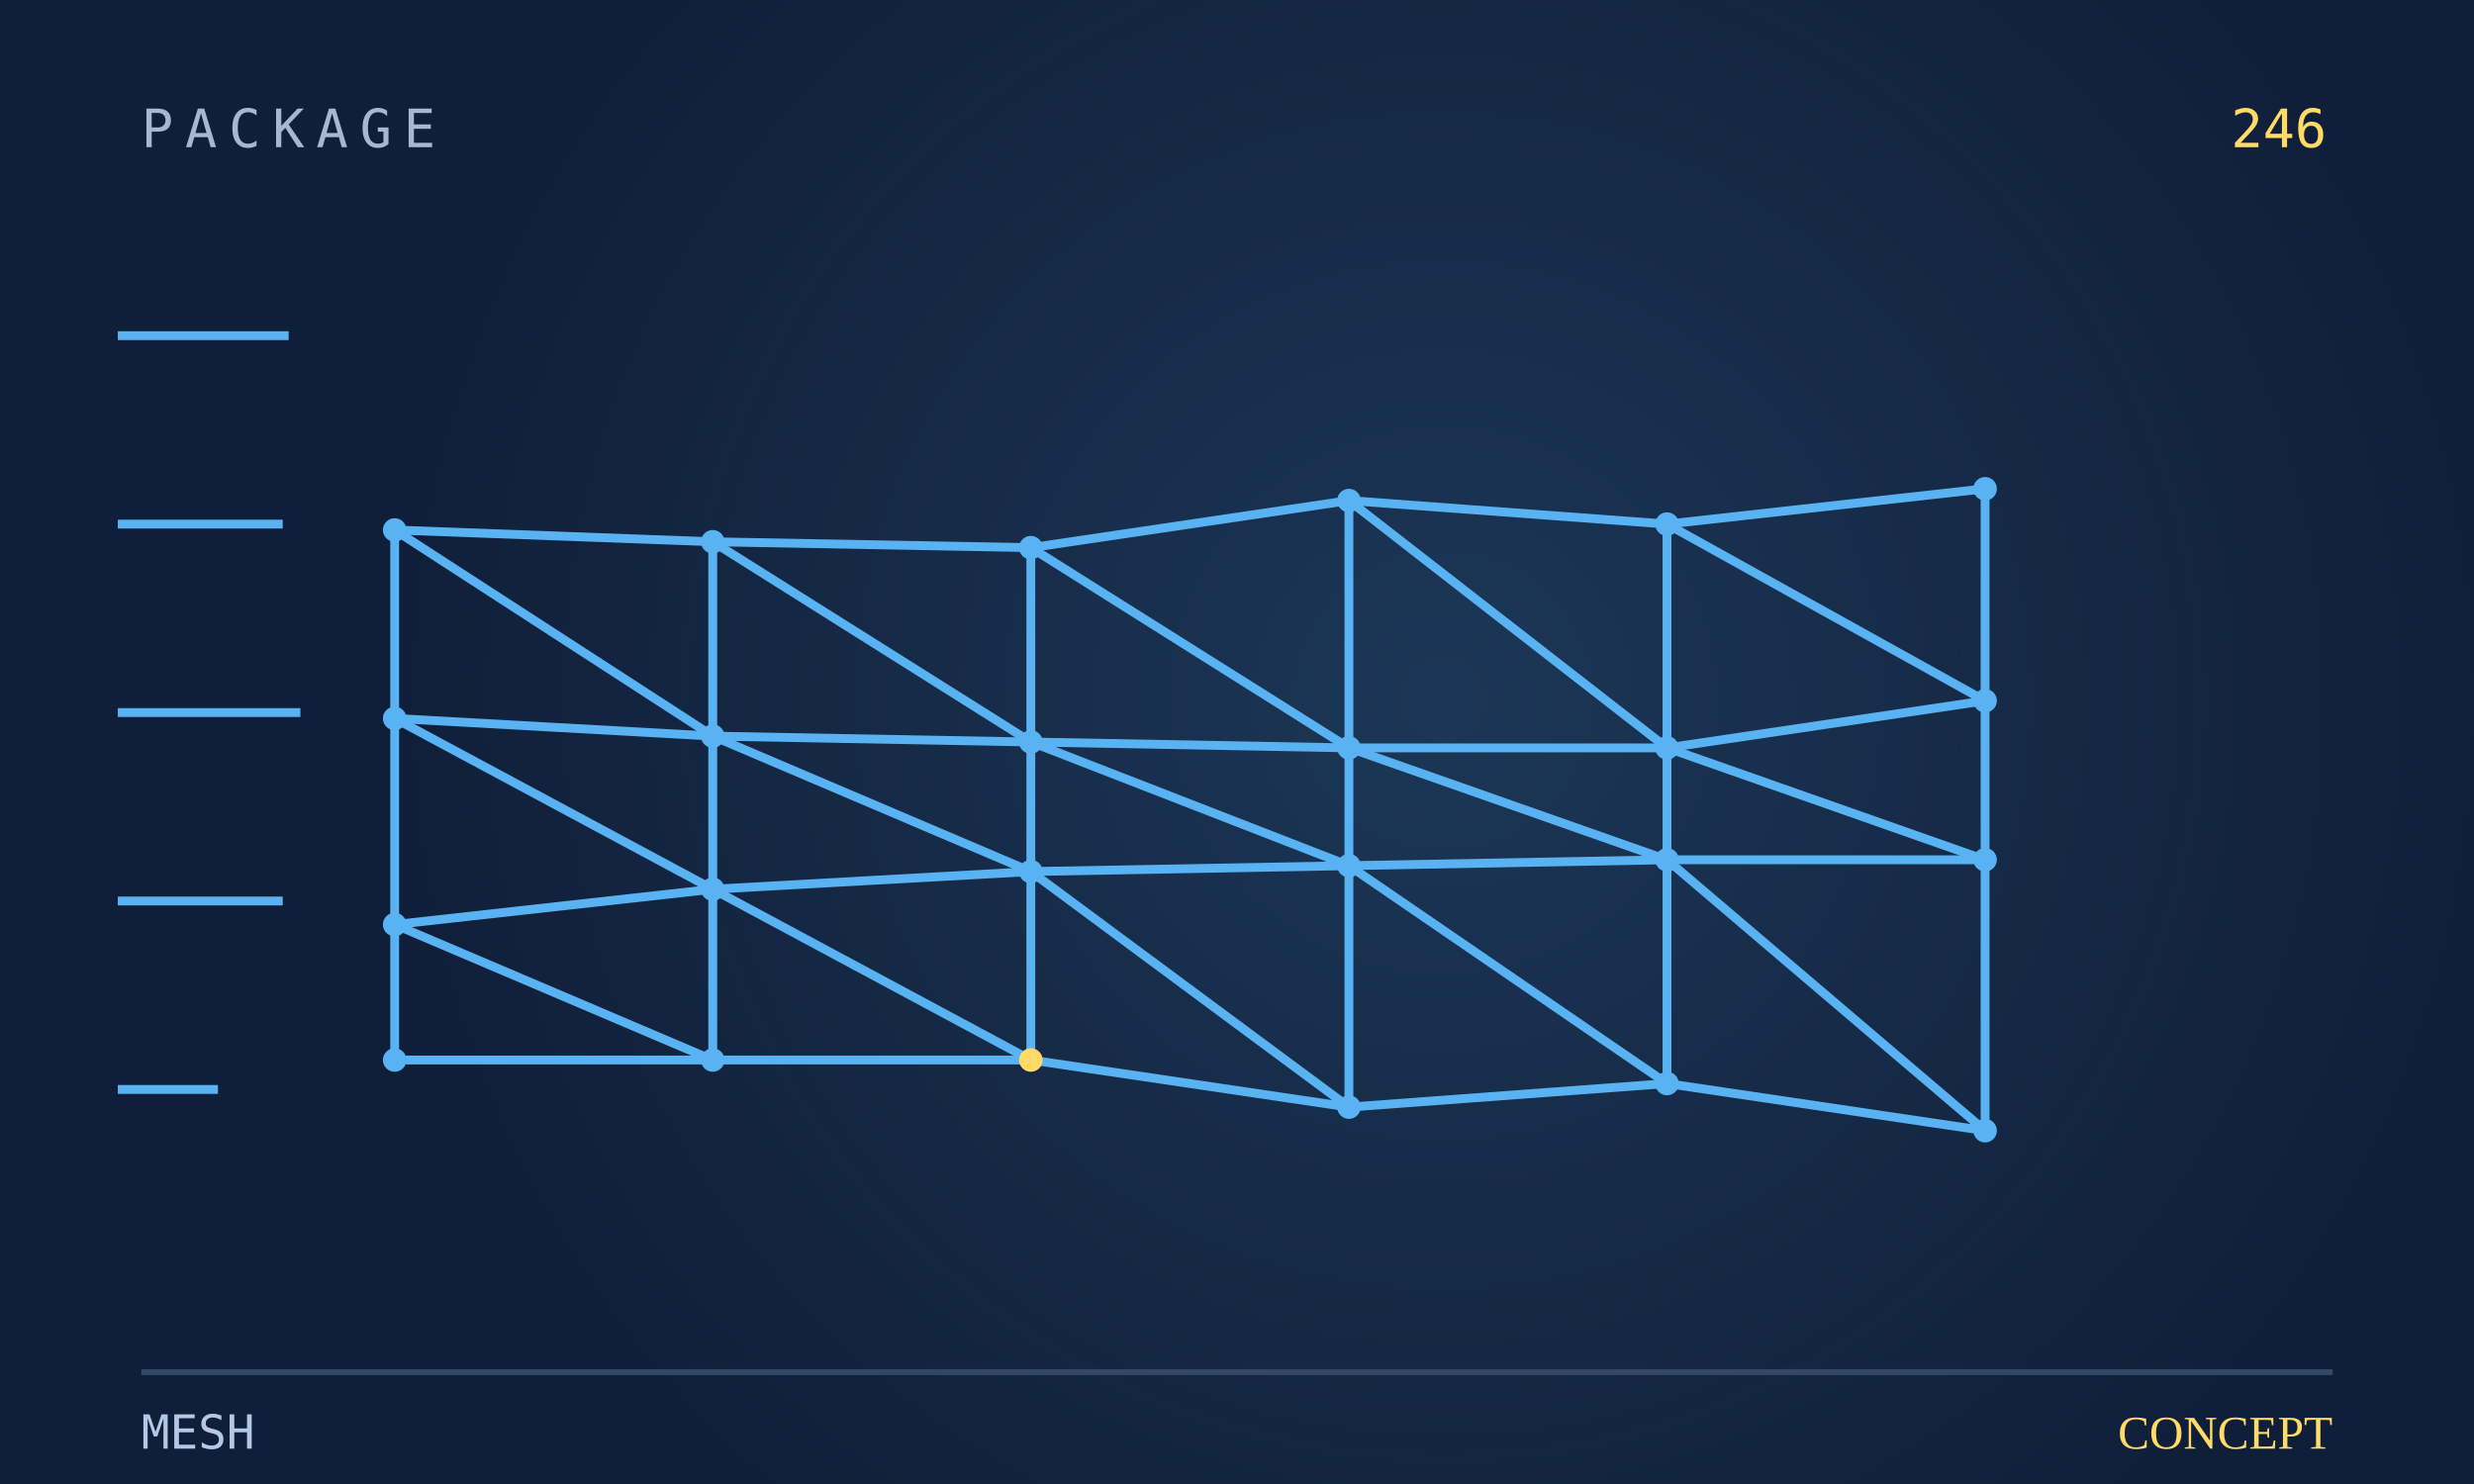
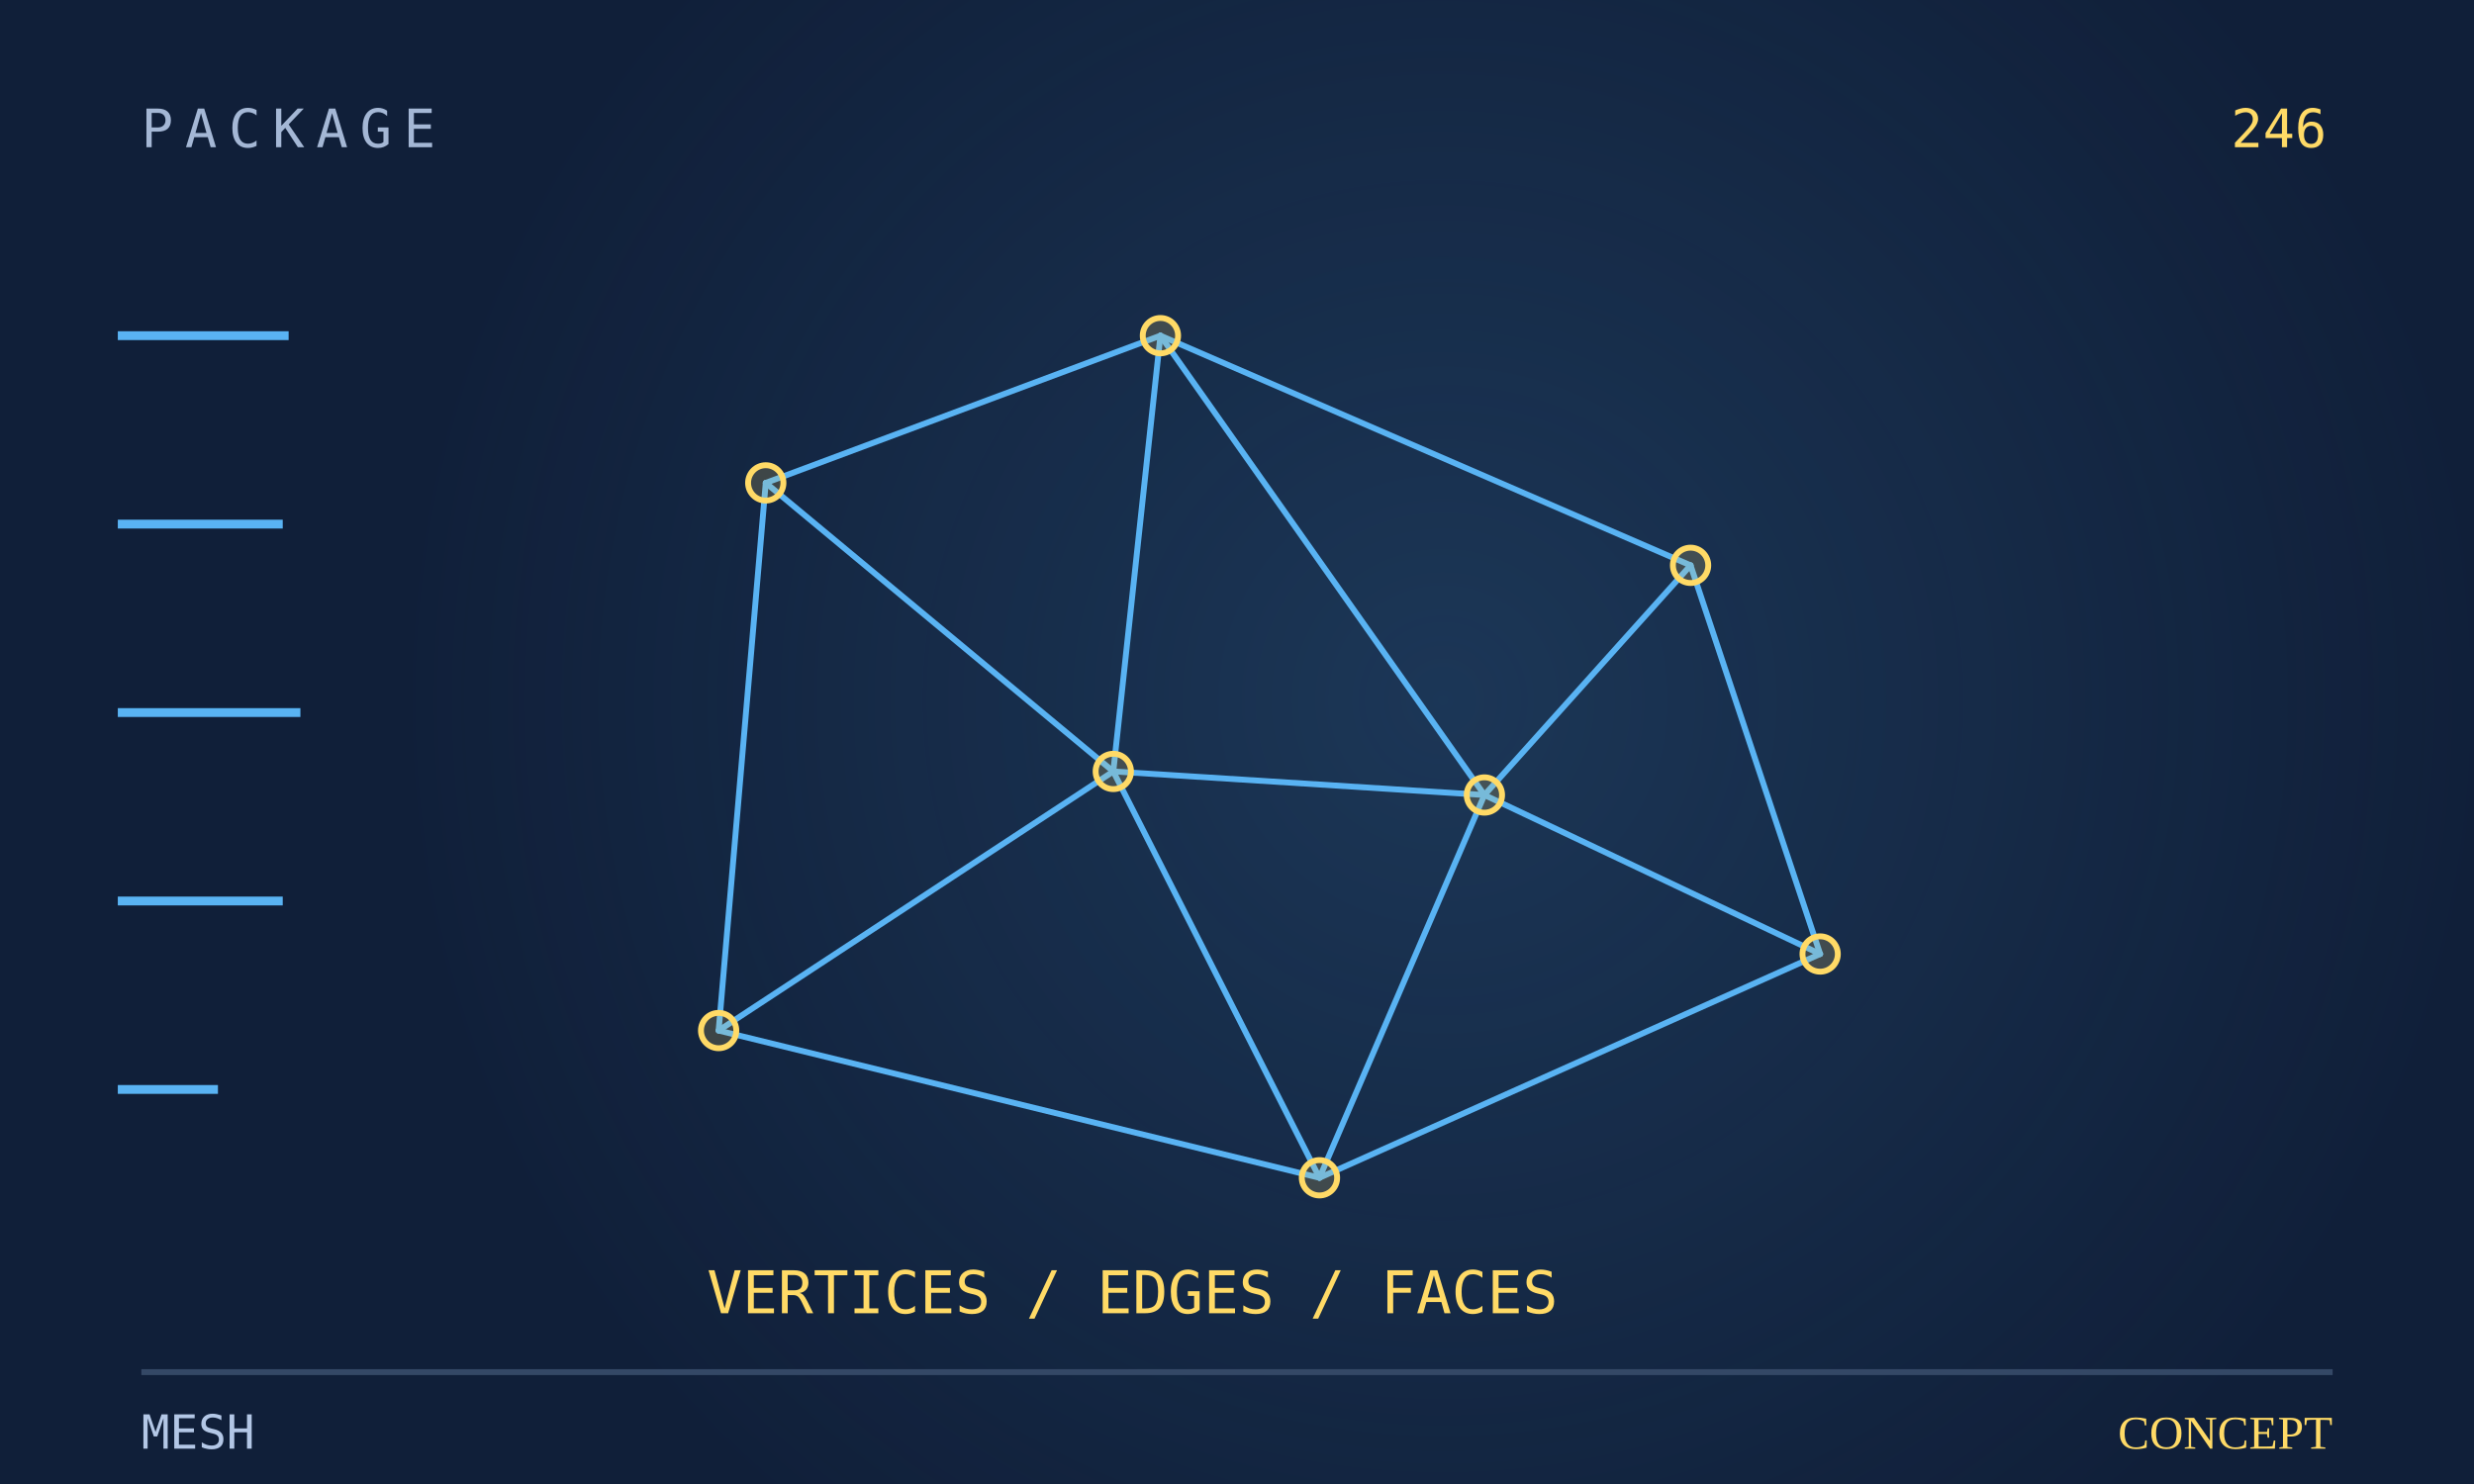
<svg xmlns="http://www.w3.org/2000/svg" class="article-cover" viewBox="0 0 420 252" role="img" aria-label="메시 용어 카드">
  <defs>
    <radialGradient id="cover-mesh-glow">
      <stop stop-color="hsl(205 86% 65%)" stop-opacity=".16" />
      <stop offset="1" stop-color="hsl(205 86% 65%)" stop-opacity="0" />
    </radialGradient>
    <radialGradient id="cover-mesh-orb" cx="30%" cy="24%">
      <stop stop-color="#eafaff" />
      <stop offset=".42" stop-color="hsl(205 86% 65%)" />
      <stop offset="1" stop-color="#142c5b" />
    </radialGradient>
  </defs>
  <rect width="420" height="252" fill="#101f39" />
  <circle cx="245" cy="119" r="175" fill="url(#cover-mesh-glow)" />
  <path d="M20 57L49 57" stroke="hsl(205 86% 65%)" stroke-width="1.5" fill="none" />
  <path d="M20 89L48 89" stroke="hsl(205 86% 65%)" stroke-width="1.5" fill="none" />
  <path d="M20 121L51 121" stroke="hsl(205 86% 65%)" stroke-width="1.5" fill="none" />
  <path d="M20 153L48 153" stroke="hsl(205 86% 65%)" stroke-width="1.5" fill="none" />
  <path d="M20 185L37 185" stroke="hsl(205 86% 65%)" stroke-width="1.5" fill="none" />
  <text x="24" y="25" fill="#a4b7d5" font-family="monospace" font-size="9" letter-spacing="2">PACKAGE</text>
  <text x="395" y="25" fill="#ffda66" text-anchor="end" font-family="monospace" font-size="9">246</text>
-   <path d="M67 90L121 92" stroke="hsl(205 86% 65%)" stroke-width="1.5" fill="none" />
-   <path d="M67 90L67 122" stroke="hsl(205 86% 65%)" stroke-width="1.5" fill="none" />
-   <path d="M67 90L121 125" stroke="hsl(205 86% 65%)" stroke-width="1.5" fill="none" />
-   <circle cx="67" cy="90" r="2" fill="hsl(205 86% 65%)" />
-   <path d="M121 92L175 93" stroke="hsl(205 86% 65%)" stroke-width="1.5" fill="none" />
-   <path d="M121 92L121 125" stroke="hsl(205 86% 65%)" stroke-width="1.5" fill="none" />
-   <path d="M121 92L175 126" stroke="hsl(205 86% 65%)" stroke-width="1.5" fill="none" />
-   <circle cx="121" cy="92" r="2" fill="hsl(205 86% 65%)" />
-   <path d="M175 93L229 85" stroke="hsl(205 86% 65%)" stroke-width="1.5" fill="none" />
-   <path d="M175 93L175 126" stroke="hsl(205 86% 65%)" stroke-width="1.5" fill="none" />
-   <path d="M175 93L229 127" stroke="hsl(205 86% 65%)" stroke-width="1.5" fill="none" />
-   <circle cx="175" cy="93" r="2" fill="hsl(205 86% 65%)" />
-   <path d="M229 85L283 89" stroke="hsl(205 86% 65%)" stroke-width="1.5" fill="none" />
-   <path d="M229 85L229 127" stroke="hsl(205 86% 65%)" stroke-width="1.5" fill="none" />
-   <path d="M229 85L283 127" stroke="hsl(205 86% 65%)" stroke-width="1.5" fill="none" />
-   <circle cx="229" cy="85" r="2" fill="hsl(205 86% 65%)" />
-   <path d="M283 89L337 83" stroke="hsl(205 86% 65%)" stroke-width="1.5" fill="none" />
-   <path d="M283 89L283 127" stroke="hsl(205 86% 65%)" stroke-width="1.5" fill="none" />
-   <path d="M283 89L337 119" stroke="hsl(205 86% 65%)" stroke-width="1.5" fill="none" />
-   <circle cx="283" cy="89" r="2" fill="hsl(205 86% 65%)" />
-   <path d="M337 83L337 119" stroke="hsl(205 86% 65%)" stroke-width="1.5" fill="none" />
-   <circle cx="337" cy="83" r="2" fill="hsl(205 86% 65%)" />
-   <path d="M67 122L121 125" stroke="hsl(205 86% 65%)" stroke-width="1.5" fill="none" />
-   <path d="M67 122L67 157" stroke="hsl(205 86% 65%)" stroke-width="1.5" fill="none" />
-   <path d="M67 122L121 151" stroke="hsl(205 86% 65%)" stroke-width="1.5" fill="none" />
-   <circle cx="67" cy="122" r="2" fill="hsl(205 86% 65%)" />
-   <path d="M121 125L175 126" stroke="hsl(205 86% 65%)" stroke-width="1.5" fill="none" />
-   <path d="M121 125L121 151" stroke="hsl(205 86% 65%)" stroke-width="1.5" fill="none" />
-   <path d="M121 125L175 148" stroke="hsl(205 86% 65%)" stroke-width="1.5" fill="none" />
-   <circle cx="121" cy="125" r="2" fill="hsl(205 86% 65%)" />
-   <path d="M175 126L229 127" stroke="hsl(205 86% 65%)" stroke-width="1.5" fill="none" />
-   <path d="M175 126L175 148" stroke="hsl(205 86% 65%)" stroke-width="1.5" fill="none" />
-   <path d="M175 126L229 147" stroke="hsl(205 86% 65%)" stroke-width="1.5" fill="none" />
-   <circle cx="175" cy="126" r="2" fill="hsl(205 86% 65%)" />
-   <path d="M229 127L283 127" stroke="hsl(205 86% 65%)" stroke-width="1.5" fill="none" />
-   <path d="M229 127L229 147" stroke="hsl(205 86% 65%)" stroke-width="1.5" fill="none" />
-   <path d="M229 127L283 146" stroke="hsl(205 86% 65%)" stroke-width="1.5" fill="none" />
-   <circle cx="229" cy="127" r="2" fill="hsl(205 86% 65%)" />
-   <path d="M283 127L337 119" stroke="hsl(205 86% 65%)" stroke-width="1.5" fill="none" />
-   <path d="M283 127L283 146" stroke="hsl(205 86% 65%)" stroke-width="1.5" fill="none" />
-   <path d="M283 127L337 146" stroke="hsl(205 86% 65%)" stroke-width="1.5" fill="none" />
-   <circle cx="283" cy="127" r="2" fill="hsl(205 86% 65%)" />
-   <path d="M337 119L337 146" stroke="hsl(205 86% 65%)" stroke-width="1.5" fill="none" />
-   <circle cx="337" cy="119" r="2" fill="hsl(205 86% 65%)" />
-   <path d="M67 157L121 151" stroke="hsl(205 86% 65%)" stroke-width="1.5" fill="none" />
-   <path d="M67 157L67 180" stroke="hsl(205 86% 65%)" stroke-width="1.5" fill="none" />
-   <path d="M67 157L121 180" stroke="hsl(205 86% 65%)" stroke-width="1.5" fill="none" />
-   <circle cx="67" cy="157" r="2" fill="hsl(205 86% 65%)" />
-   <path d="M121 151L175 148" stroke="hsl(205 86% 65%)" stroke-width="1.5" fill="none" />
-   <path d="M121 151L121 180" stroke="hsl(205 86% 65%)" stroke-width="1.5" fill="none" />
-   <path d="M121 151L175 180" stroke="hsl(205 86% 65%)" stroke-width="1.5" fill="none" />
-   <circle cx="121" cy="151" r="2" fill="hsl(205 86% 65%)" />
-   <path d="M175 148L229 147" stroke="hsl(205 86% 65%)" stroke-width="1.5" fill="none" />
-   <path d="M175 148L175 180" stroke="hsl(205 86% 65%)" stroke-width="1.5" fill="none" />
-   <path d="M175 148L229 188" stroke="hsl(205 86% 65%)" stroke-width="1.5" fill="none" />
-   <circle cx="175" cy="148" r="2" fill="hsl(205 86% 65%)" />
-   <path d="M229 147L283 146" stroke="hsl(205 86% 65%)" stroke-width="1.5" fill="none" />
-   <path d="M229 147L229 188" stroke="hsl(205 86% 65%)" stroke-width="1.5" fill="none" />
-   <path d="M229 147L283 184" stroke="hsl(205 86% 65%)" stroke-width="1.5" fill="none" />
-   <circle cx="229" cy="147" r="2" fill="hsl(205 86% 65%)" />
-   <path d="M283 146L337 146" stroke="hsl(205 86% 65%)" stroke-width="1.5" fill="none" />
-   <path d="M283 146L283 184" stroke="hsl(205 86% 65%)" stroke-width="1.5" fill="none" />
-   <path d="M283 146L337 192" stroke="hsl(205 86% 65%)" stroke-width="1.5" fill="none" />
-   <circle cx="283" cy="146" r="2" fill="hsl(205 86% 65%)" />
-   <path d="M337 146L337 192" stroke="hsl(205 86% 65%)" stroke-width="1.5" fill="none" />
-   <circle cx="337" cy="146" r="2" fill="hsl(205 86% 65%)" />
-   <path d="M67 180L121 180" stroke="hsl(205 86% 65%)" stroke-width="1.5" fill="none" />
-   <circle cx="67" cy="180" r="2" fill="hsl(205 86% 65%)" />
-   <path d="M121 180L175 180" stroke="hsl(205 86% 65%)" stroke-width="1.5" fill="none" />
-   <circle cx="121" cy="180" r="2" fill="hsl(205 86% 65%)" />
-   <path d="M175 180L229 188" stroke="hsl(205 86% 65%)" stroke-width="1.5" fill="none" />
-   <circle cx="175" cy="180" r="2" fill="#ffda66" />
-   <path d="M229 188L283 184" stroke="hsl(205 86% 65%)" stroke-width="1.5" fill="none" />
-   <circle cx="229" cy="188" r="2" fill="hsl(205 86% 65%)" />
-   <path d="M283 184L337 192" stroke="hsl(205 86% 65%)" stroke-width="1.5" fill="none" />
-   <circle cx="283" cy="184" r="2" fill="hsl(205 86% 65%)" />
-   <circle cx="337" cy="192" r="2" fill="hsl(205 86% 65%)" />
+   <path d="M130 82L197 57" fill="none" stroke="hsl(205 86% 65%)" stroke-width="1" stroke-linecap="round" stroke-linejoin="round" />
+   <path d="M197 57L287 96" fill="none" stroke="hsl(205 86% 65%)" stroke-width="1" stroke-linecap="round" stroke-linejoin="round" />
+   <path d="M287 96L309 162" fill="none" stroke="hsl(205 86% 65%)" stroke-width="1" stroke-linecap="round" stroke-linejoin="round" />
+   <path d="M309 162L224 200" fill="none" stroke="hsl(205 86% 65%)" stroke-width="1" stroke-linecap="round" stroke-linejoin="round" />
+   <path d="M224 200L122 175" fill="none" stroke="hsl(205 86% 65%)" stroke-width="1" stroke-linecap="round" stroke-linejoin="round" />
+   <path d="M122 175L130 82" fill="none" stroke="hsl(205 86% 65%)" stroke-width="1" stroke-linecap="round" stroke-linejoin="round" />
+   <path d="M130 82L189 131" fill="none" stroke="hsl(205 86% 65%)" stroke-width="1" stroke-linecap="round" stroke-linejoin="round" />
+   <path d="M197 57L189 131" fill="none" stroke="hsl(205 86% 65%)" stroke-width="1" stroke-linecap="round" stroke-linejoin="round" />
+   <path d="M287 96L252 135" fill="none" stroke="hsl(205 86% 65%)" stroke-width="1" stroke-linecap="round" stroke-linejoin="round" />
+   <path d="M309 162L252 135" fill="none" stroke="hsl(205 86% 65%)" stroke-width="1" stroke-linecap="round" stroke-linejoin="round" />
+   <path d="M224 200L252 135" fill="none" stroke="hsl(205 86% 65%)" stroke-width="1" stroke-linecap="round" stroke-linejoin="round" />
+   <path d="M122 175L189 131" fill="none" stroke="hsl(205 86% 65%)" stroke-width="1" stroke-linecap="round" stroke-linejoin="round" />
+   <path d="M189 131L252 135" fill="none" stroke="hsl(205 86% 65%)" stroke-width="1" stroke-linecap="round" stroke-linejoin="round" />
+   <path d="M189 131L224 200" fill="none" stroke="hsl(205 86% 65%)" stroke-width="1" stroke-linecap="round" stroke-linejoin="round" />
+   <path d="M252 135L197 57" fill="none" stroke="hsl(205 86% 65%)" stroke-width="1" stroke-linecap="round" stroke-linejoin="round" />
+   <circle cx="130" cy="82" r="3" fill="#ffda66" fill-opacity=".18" stroke="#ffda66" />
+   <circle cx="197" cy="57" r="3" fill="#ffda66" fill-opacity=".18" stroke="#ffda66" />
+   <circle cx="287" cy="96" r="3" fill="#ffda66" fill-opacity=".18" stroke="#ffda66" />
+   <circle cx="309" cy="162" r="3" fill="#ffda66" fill-opacity=".18" stroke="#ffda66" />
+   <circle cx="224" cy="200" r="3" fill="#ffda66" fill-opacity=".18" stroke="#ffda66" />
+   <circle cx="122" cy="175" r="3" fill="#ffda66" fill-opacity=".18" stroke="#ffda66" />
+   <circle cx="189" cy="131" r="3" fill="#ffda66" fill-opacity=".18" stroke="#ffda66" />
+   <circle cx="252" cy="135" r="3" fill="#ffda66" fill-opacity=".18" stroke="#ffda66" />
+   <text x="120" y="223" fill="#ffda66" font-family="monospace" font-size="10">VERTICES / EDGES / FACES</text>
  <path d="M24 233H396" stroke="#344866" />
  <text x="24" y="246" fill="#b3c7e6" font-family="monospace" font-size="8">MESH</text>
  <text x="396" y="246" text-anchor="end" fill="#ffda66" font-size="8">CONCEPT</text>
</svg>
